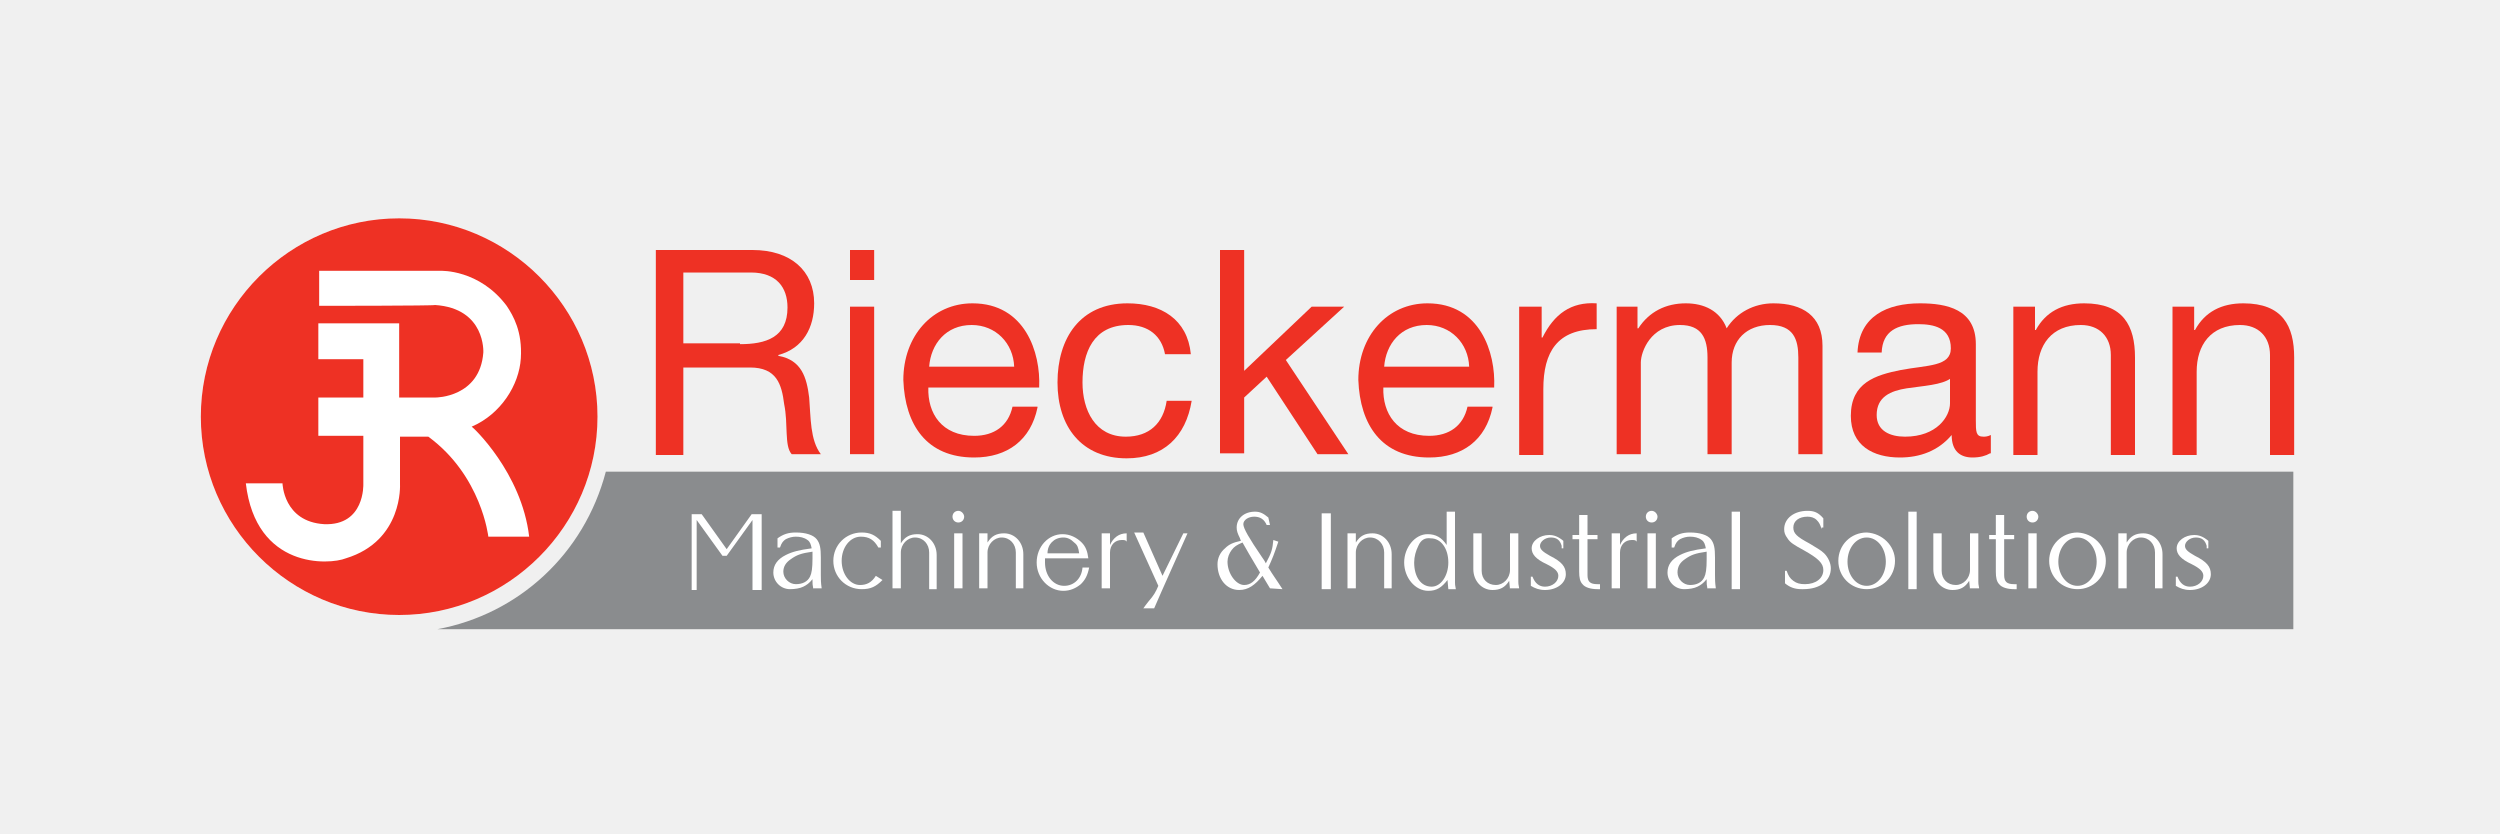
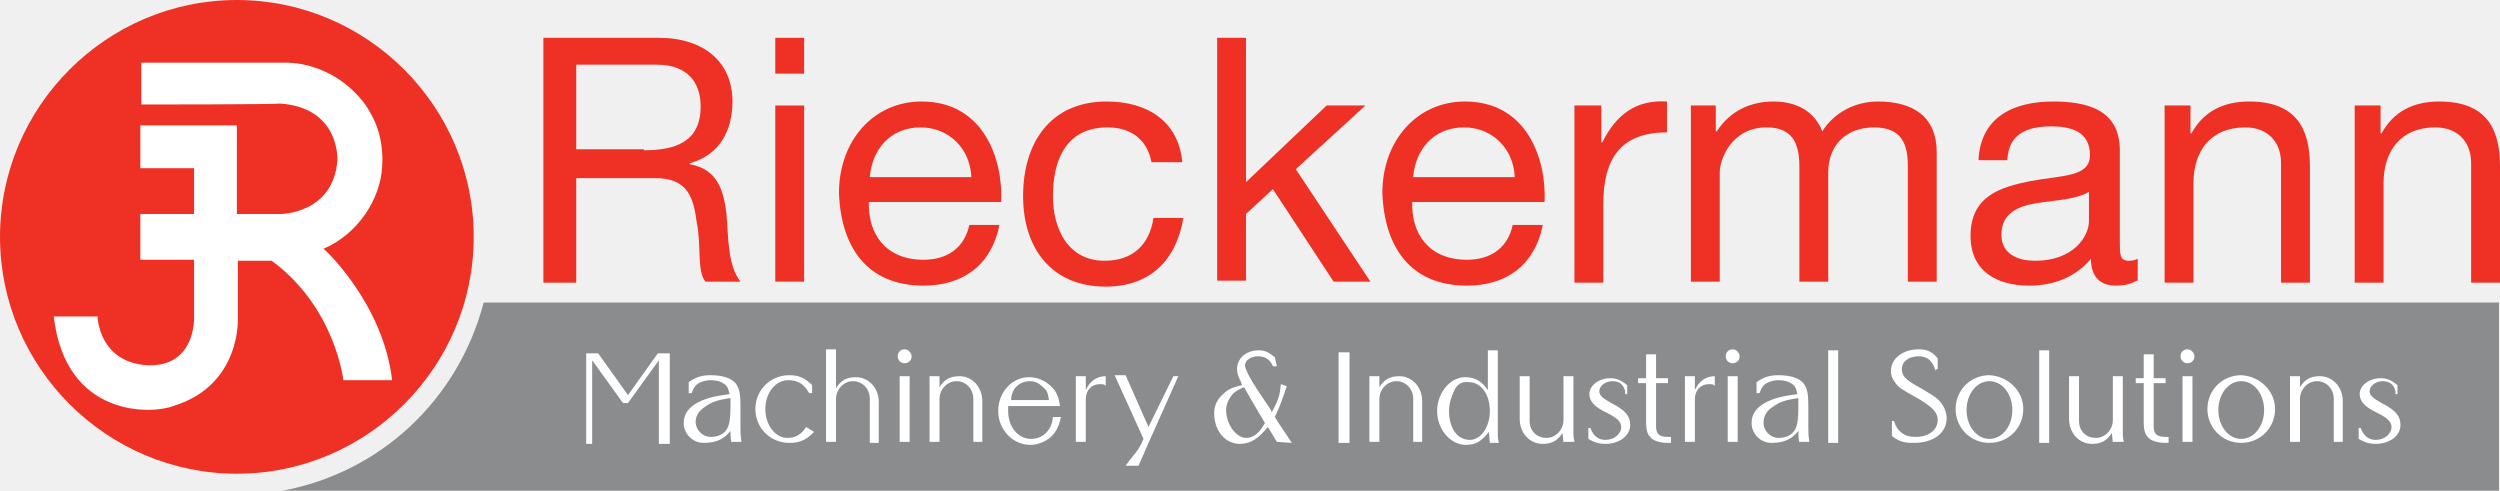
- <svg xmlns="http://www.w3.org/2000/svg" version="1.1" id="Layer_1" x="0px" y="0px" viewBox="0 0 300 100" style="enable-background:new 0 0 300 100;" xml:space="preserve">
+ <svg xmlns="http://www.w3.org/2000/svg" version="1.1" id="Layer_1" x="0px" y="0px" viewBox="24.1 26.2 251.2 49.3" style="enable-background:new 0 0 300 100;" xml:space="preserve">
  <style type="text/css">
	.st0{fill:#8A8C8E;}
	.st1{fill:#FFFFFF;}
	.st2{fill:#EE3124;}
</style>
  <g>
    <path class="st0" d="M275.2,56.6v18.9H52.5c9.7-1.8,17.6-9,20.2-18.9H275.2z" />
  </g>
  <g>
    <path class="st1" d="M90.3,70.7v-8.3l-3.1,4.3h-0.5l-3.1-4.3v8.4H83v-9.1h1.2l3,4.2l3-4.2h1.2v9.1H90.3z" />
    <path class="st1" d="M97.6,70.7c-0.1-0.5-0.1-0.7-0.1-1v-0.2c-0.4,0.5-0.7,0.7-1.1,0.9c-0.4,0.2-1,0.3-1.6,0.3c-1.1,0-2-0.9-2-2   c0-0.9,0.5-1.6,1.5-2.1c0.8-0.4,1.6-0.6,3.1-0.8c-0.1-0.5-0.2-0.8-0.5-1c-0.4-0.3-0.9-0.4-1.4-0.4c-0.4,0-0.8,0.1-1.2,0.3   c-0.3,0.2-0.5,0.4-0.7,1h-0.3v-1.1c0.7-0.5,1.3-0.7,2.2-0.7c1.2,0,2.1,0.3,2.5,0.8c0.4,0.5,0.5,1.1,0.5,2.2c0,0.1,0,0.3,0,0.6   c0,0.8,0,1.4,0,1.5c0,0.5,0,0.9,0.1,1.6H97.6z M97.5,66.2c-1.4,0.2-1.9,0.4-2.6,0.9C94.3,67.5,94,68,94,68.6c0,0.8,0.7,1.5,1.5,1.5   c0.8,0,1.4-0.3,1.7-0.9c0.2-0.4,0.3-1,0.3-2.2V66.2z" />
    <path class="st1" d="M105.9,69.6c-0.8,0.8-1.4,1.1-2.5,1.1c-1.9,0-3.4-1.5-3.4-3.4c0-1.9,1.5-3.4,3.4-3.4c1,0,1.6,0.3,2.3,1v0.8   h-0.3c-0.5-0.9-1.1-1.3-2.1-1.3c-1.3,0-2.3,1.3-2.3,2.9c0,1.6,1,2.9,2.2,2.9c0.8,0,1.4-0.3,1.9-1.1L105.9,69.6z" />
    <path class="st1" d="M111.5,70.7v-4.4c0-1-0.7-1.8-1.7-1.8c-0.9,0-1.7,0.8-1.7,1.8v4.3h-1v-9.3h1v3.9c0.5-0.8,1.1-1.1,2-1.1   c1.3,0,2.3,1.1,2.3,2.5v4.1H111.5z" />
    <path class="st1" d="M115.7,62c0,0.4-0.3,0.7-0.7,0.7c-0.4,0-0.7-0.3-0.7-0.7c0-0.4,0.3-0.7,0.7-0.7   C115.4,61.3,115.7,61.7,115.7,62z M114.5,70.7V64h1v6.6H114.5z" />
    <path class="st1" d="M121.9,70.7v-4.4c0-1-0.7-1.8-1.7-1.8c-0.9,0-1.7,0.8-1.7,1.8v4.3h-1V64h1v1.1c0.5-0.8,1.1-1.1,2-1.1   c1.3,0,2.3,1.1,2.3,2.5v4.1H121.9z" />
    <path class="st1" d="M130.7,68.1c-0.2,1-0.5,1.5-1,2c-0.6,0.5-1.3,0.8-2.1,0.8c-1.7,0-3.2-1.5-3.2-3.4c0-1.9,1.4-3.4,3.1-3.4   c0.9,0,1.7,0.4,2.3,1c0.5,0.5,0.7,1.1,0.8,1.9l-5.2,0c0,0.2,0,0.4,0,0.5c0,1.6,1,2.8,2.3,2.8c1.2,0,2.1-0.9,2.2-2.2H130.7z    M129.5,66.4c-0.1-0.7-0.2-1-0.6-1.3c-0.4-0.4-0.8-0.6-1.3-0.6c-1.1,0-1.9,0.8-1.9,1.9H129.5z" />
    <path class="st1" d="M135.2,65c-0.1-0.2-0.3-0.2-0.6-0.2c-0.8,0-1.4,0.6-1.4,1.5v4.3h-1V64h1v1.4c0.4-0.9,1.1-1.4,2-1.4V65z" />
    <path class="st1" d="M142.5,64c-1.2,2.7-3.1,6.9-4,9h-1.3c0.2-0.3,0.3-0.4,0.6-0.8c0.7-0.8,0.9-1.2,1.2-1.9l-2.9-6.4h1.1l2.3,5.2   L142,64H142.5z" />
    <path class="st1" d="M152.4,70.6c-0.6-1-0.6-1-0.9-1.5c-0.9,1.1-1.7,1.7-2.8,1.7c-1.5,0-2.6-1.3-2.6-3.1c0-0.7,0.3-1.4,0.9-1.9   c0.5-0.5,1-0.7,1.9-0.9c0-0.1-0.1-0.2-0.1-0.3c-0.3-0.6-0.4-0.9-0.4-1.3c0-1.1,0.9-1.9,2.2-1.9c0.6,0,1,0.2,1.6,0.7l0.2,0.9H152   c-0.3-0.7-0.8-1-1.5-1c-0.7,0-1.3,0.4-1.3,0.9c0,0.5,0.7,1.7,2.2,3.9c0.2,0.3,0.3,0.4,0.5,0.8c0.7-1.3,0.8-1.7,0.9-2.8l0.6,0.2   c-0.5,1.5-0.7,2-1.2,3.1c0.6,1,0.8,1.2,1.7,2.6L152.4,70.6z M149.1,65.1c-0.7,0.3-1,0.5-1.3,0.9c-0.3,0.4-0.5,0.9-0.5,1.4   c0,1.4,1,2.8,2,2.8c0.7,0,1.3-0.4,1.9-1.5c-0.4-0.7-0.9-1.5-1.3-2.2L149.1,65.1z" />
    <path class="st1" d="M158.6,70.7v-9.1h1.1v9.1H158.6z" />
    <path class="st1" d="M166.1,70.7v-4.4c0-1-0.7-1.8-1.7-1.8c-0.9,0-1.7,0.8-1.7,1.8v4.3h-1V64h1v1.1c0.5-0.8,1.1-1.1,2-1.1   c1.3,0,2.3,1.1,2.3,2.5v4.1H166.1z" />
    <path class="st1" d="M173.8,70.7l-0.1-1.1c-0.7,0.9-1.3,1.3-2.3,1.3c-1.6,0-2.9-1.6-2.9-3.4s1.3-3.4,2.8-3.4c1,0,1.7,0.4,2.3,1.3   v-4h1v8.5c0,0.2,0,0.3,0.1,0.8H173.8z M170.2,65.5c-0.3,0.6-0.5,1.3-0.5,2c0,1.7,0.8,2.9,2.1,2.9c1.1,0,2-1.3,2-2.9   c0-1.7-0.9-2.9-2.1-2.9C171,64.5,170.5,64.8,170.2,65.5z" />
    <path class="st1" d="M181.2,70.7l-0.1-1c-0.5,0.8-1.1,1.1-2,1.1c-1.3,0-2.3-1.1-2.3-2.5V64h1v4.5c0,1,0.7,1.7,1.7,1.7   c0.9,0,1.7-0.8,1.7-1.8V64h1v5.8c0,0.2,0,0.3,0.1,0.8H181.2z" />
    <path class="st1" d="M187.4,65.5c-0.2-0.7-0.6-1-1.3-1c-0.7,0-1.3,0.5-1.3,1c0,0.4,0.3,0.7,1.2,1.2c1.4,0.7,1.9,1.3,1.9,2.2   c0,1.1-1.1,1.9-2.5,1.9c-0.7,0-1.2-0.2-1.7-0.5v-1.1l0.2,0c0.3,0.8,0.8,1.2,1.5,1.2c0.9,0,1.6-0.6,1.6-1.3c0-0.5-0.4-0.9-1.4-1.4   c-1.3-0.6-1.8-1.2-1.8-1.9c0-0.9,1-1.6,2.1-1.6c0.6,0,1.1,0.2,1.7,0.7v0.9H187.4z" />
    <path class="st1" d="M192,70.7h-0.3c-0.8,0-1.5-0.2-1.8-0.6c-0.3-0.3-0.4-0.8-0.4-1.5v-3.9h-0.8v-0.5h0.8v-2.4h1v2.4h1.2v0.5h-1.2   V69c0,0.8,0.3,1.1,1.2,1.1h0.3V70.7z" />
    <path class="st1" d="M196.4,65c-0.1-0.2-0.3-0.2-0.6-0.2c-0.8,0-1.4,0.6-1.4,1.5v4.3h-1V64h1v1.4c0.4-0.9,1.1-1.4,2-1.4V65z" />
    <path class="st1" d="M198.9,62c0,0.4-0.3,0.7-0.7,0.7c-0.4,0-0.7-0.3-0.7-0.7c0-0.4,0.3-0.7,0.7-0.7   C198.6,61.3,198.9,61.7,198.9,62z M197.7,70.7V64h1v6.6H197.7z" />
    <path class="st1" d="M204.9,70.7c-0.1-0.5-0.1-0.7-0.1-1v-0.2c-0.4,0.5-0.7,0.7-1.1,0.9c-0.4,0.2-1,0.3-1.6,0.3c-1.1,0-2-0.9-2-2   c0-0.9,0.5-1.6,1.5-2.1c0.8-0.4,1.6-0.6,3.1-0.8c-0.1-0.5-0.2-0.8-0.5-1c-0.4-0.3-0.9-0.4-1.4-0.4c-0.4,0-0.8,0.1-1.2,0.3   c-0.3,0.2-0.5,0.4-0.7,1h-0.3v-1.1c0.7-0.5,1.3-0.7,2.2-0.7c1.2,0,2.1,0.3,2.5,0.8c0.4,0.5,0.5,1.1,0.5,2.2c0,0.1,0,0.3,0,0.6   c0,0.8,0,1.4,0,1.5c0,0.5,0,0.9,0.1,1.6H204.9z M204.8,66.2c-1.4,0.2-1.9,0.4-2.6,0.9c-0.6,0.4-0.9,0.9-0.9,1.6   c0,0.8,0.7,1.5,1.5,1.5c0.8,0,1.4-0.3,1.7-0.9c0.2-0.4,0.3-1,0.3-2.2V66.2z" />
    <path class="st1" d="M207.8,70.7v-9.3h1v9.3H207.8z" />
    <path class="st1" d="M218.6,63.5c-0.2-0.6-0.3-0.8-0.6-1.1c-0.3-0.3-0.7-0.4-1.1-0.4c-1,0-1.7,0.5-1.7,1.3c0,0.7,0.4,1.1,1.9,1.9   c0.8,0.5,1.4,0.8,1.8,1.2c0.5,0.5,0.8,1.2,0.8,1.8c0,1.5-1.3,2.5-3.3,2.5h-0.2c-0.8,0-1.4-0.2-2-0.7v-1.5l0.2,0   c0.2,0.6,0.4,0.9,0.8,1.2c0.4,0.3,0.8,0.4,1.4,0.4c1.3,0,2.2-0.7,2.2-1.7c0-0.8-0.6-1.4-2.4-2.4c-1.1-0.6-1.6-0.9-1.9-1.4   c-0.3-0.4-0.4-0.7-0.4-1.1c0-1.3,1.2-2.2,2.8-2.2c0.8,0,1.3,0.2,1.9,0.9v1.1H218.6z" />
    <path class="st1" d="M227.4,67.3c0,1.9-1.5,3.4-3.4,3.4c-1.9,0-3.4-1.5-3.4-3.4c0-1.9,1.5-3.4,3.4-3.4   C225.9,64,227.4,65.5,227.4,67.3z M221.7,67.4c0,1.6,1,2.9,2.3,2.9c1.3,0,2.3-1.3,2.3-2.9c0-1.6-1-2.9-2.3-2.9   C222.7,64.5,221.7,65.8,221.7,67.4z" />
    <path class="st1" d="M229,70.7v-9.3h1v9.3H229z" />
    <path class="st1" d="M236.4,70.7l-0.1-1c-0.5,0.8-1.1,1.1-2,1.1c-1.3,0-2.3-1.1-2.3-2.5V64h1v4.5c0,1,0.7,1.7,1.7,1.7   c0.9,0,1.7-0.8,1.7-1.8V64h1v5.8c0,0.2,0,0.3,0.1,0.8H236.4z" />
    <path class="st1" d="M242,70.7h-0.3c-0.8,0-1.5-0.2-1.8-0.6c-0.3-0.3-0.4-0.8-0.4-1.5v-3.9h-0.8v-0.5h0.8v-2.4h1v2.4h1.2v0.5h-1.2   V69c0,0.8,0.3,1.1,1.2,1.1h0.3V70.7z" />
    <path class="st1" d="M244.6,62c0,0.4-0.3,0.7-0.7,0.7c-0.4,0-0.7-0.3-0.7-0.7c0-0.4,0.3-0.7,0.7-0.7   C244.3,61.3,244.6,61.7,244.6,62z M243.4,70.7V64h1v6.6H243.4z" />
    <path class="st1" d="M252.7,67.3c0,1.9-1.5,3.4-3.4,3.4c-1.9,0-3.4-1.5-3.4-3.4c0-1.9,1.5-3.4,3.4-3.4   C251.2,64,252.7,65.5,252.7,67.3z M247,67.4c0,1.6,1,2.9,2.3,2.9c1.3,0,2.3-1.3,2.3-2.9c0-1.6-1-2.9-2.3-2.9   C248,64.5,247,65.8,247,67.4z" />
    <path class="st1" d="M258.6,70.7v-4.4c0-1-0.7-1.8-1.7-1.8c-0.9,0-1.7,0.8-1.7,1.8v4.3h-1V64h1v1.1c0.5-0.8,1.1-1.1,2-1.1   c1.3,0,2.3,1.1,2.3,2.5v4.1H258.6z" />
    <path class="st1" d="M264.8,65.5c-0.2-0.7-0.6-1-1.3-1c-0.7,0-1.3,0.5-1.3,1c0,0.4,0.3,0.7,1.2,1.2c1.4,0.7,1.9,1.3,1.9,2.2   c0,1.1-1.1,1.9-2.5,1.9c-0.7,0-1.2-0.2-1.7-0.5v-1.1l0.2,0c0.3,0.8,0.8,1.2,1.5,1.2c0.9,0,1.6-0.6,1.6-1.3c0-0.5-0.4-0.9-1.4-1.4   c-1.3-0.6-1.8-1.2-1.8-1.9c0-0.9,1-1.6,2.1-1.6c0.6,0,1.1,0.2,1.7,0.7v0.9H264.8z" />
  </g>
  <g>
    <path class="st2" d="M78.8,30h11.5c4.6,0,7.4,2.5,7.4,6.4c0,2.9-1.3,5.4-4.3,6.2v0.1c2.8,0.5,3.4,2.6,3.7,5   c0.2,2.4,0.1,5.1,1.4,6.8H95c-0.9-1-0.4-3.6-0.9-6c-0.3-2.4-0.9-4.4-4.1-4.4h-8v10.5h-3.3V30z M88.8,41.3c3.1,0,5.7-0.8,5.7-4.4   c0-2.4-1.3-4.2-4.4-4.2H82v8.5H88.8z" />
    <path class="st2" d="M104.9,33.6H102V30h2.9V33.6z M102,36.8h2.9v17.7H102V36.8z" />
    <path class="st2" d="M124.5,48.9c-0.8,3.9-3.6,6-7.6,6c-5.7,0-8.3-3.9-8.5-9.3c0-5.3,3.5-9.2,8.3-9.2c6.3,0,8.2,5.9,8,10.1h-13.3   c-0.1,3.1,1.6,5.8,5.5,5.8c2.4,0,4.1-1.2,4.6-3.5H124.5z M121.7,44c-0.1-2.8-2.2-5-5.1-5c-3.1,0-4.9,2.3-5.1,5H121.7z" />
    <path class="st2" d="M139.8,42.5c-0.4-2.2-2-3.5-4.4-3.5c-4.2,0-5.5,3.3-5.5,6.9c0,3.3,1.5,6.5,5.2,6.5c2.8,0,4.5-1.6,4.9-4.3h3   c-0.7,4.3-3.4,6.9-7.8,6.9c-5.4,0-8.3-3.8-8.3-9.1c0-5.3,2.7-9.5,8.4-9.5c4,0,7.2,1.9,7.6,6.1H139.8z" />
    <path class="st2" d="M146.4,30h2.9v14.5l8.1-7.7h3.9l-7,6.4l7.5,11.3h-3.7l-6.1-9.3l-2.7,2.5v6.7h-2.9V30z" />
    <path class="st2" d="M179.1,48.9c-0.8,3.9-3.6,6-7.6,6c-5.7,0-8.3-3.9-8.5-9.3c0-5.3,3.5-9.2,8.3-9.2c6.3,0,8.2,5.9,8,10.1h-13.3   c-0.1,3.1,1.6,5.8,5.5,5.8c2.4,0,4.1-1.2,4.6-3.5H179.1z M176.3,44c-0.1-2.8-2.2-5-5.1-5c-3.1,0-4.9,2.3-5.1,5H176.3z" />
    <path class="st2" d="M182.3,36.8h2.7v3.7h0.1c1.4-2.8,3.4-4.3,6.5-4.1v3.1c-4.7,0-6.4,2.7-6.4,7.2v7.9h-2.9V36.8z" />
    <path class="st2" d="M193.8,36.8h2.7v2.6h0.1c1.3-2,3.3-3,5.7-3c2.2,0,4.1,0.9,4.9,3c1.2-1.9,3.3-3,5.6-3c3.5,0,5.9,1.5,5.9,5.1v13   h-2.9V42.9c0-2.2-0.6-3.9-3.4-3.9c-2.8,0-4.6,1.8-4.6,4.5v11h-2.9V42.9c0-2.3-0.7-3.9-3.3-3.9c-3.5,0-4.7,3.2-4.7,4.5v11h-2.9V36.8   z" />
    <path class="st2" d="M238.8,54.4c-0.5,0.3-1.2,0.5-2.1,0.5c-1.5,0-2.5-0.8-2.5-2.7c-1.6,1.9-3.8,2.7-6.2,2.7c-3.2,0-5.9-1.4-5.9-5   c0-4,3-4.9,6-5.5c3.2-0.6,6-0.4,6-2.6c0-2.5-2.1-2.9-3.9-2.9c-2.5,0-4.3,0.8-4.4,3.4h-2.9c0.2-4.4,3.6-5.9,7.5-5.9   c3.2,0,6.7,0.7,6.7,4.9v9.1c0,1.4,0,2,0.9,2c0.2,0,0.5,0,0.9-0.2V54.4z M234.1,45.4c-1.1,0.8-3.3,0.9-5.3,1.2   c-1.9,0.3-3.6,1-3.6,3.2c0,1.9,1.6,2.6,3.4,2.6c3.8,0,5.4-2.4,5.4-4V45.4z" />
    <path class="st2" d="M241.5,36.8h2.7v2.8h0.1c1.2-2.2,3.2-3.2,5.8-3.2c4.7,0,6.1,2.7,6.1,6.5v11.7h-2.9v-12c0-2.2-1.4-3.6-3.6-3.6   c-3.5,0-5.2,2.4-5.2,5.6v10h-2.9V36.8z" />
    <path class="st2" d="M260.6,36.8h2.7v2.8h0.1c1.2-2.2,3.2-3.2,5.8-3.2c4.7,0,6.1,2.7,6.1,6.5v11.7h-2.9v-12c0-2.2-1.4-3.6-3.6-3.6   c-3.5,0-5.2,2.4-5.2,5.6v10h-2.9V36.8z" />
  </g>
  <g>
    <path class="st1" d="M47.9,26.2C61,26.2,71.7,36.9,71.7,50c0,13.1-10.7,23.8-23.8,23.8c-13.1,0-23.8-10.7-23.8-23.8   C24.1,36.9,34.8,26.2,47.9,26.2" />
    <path class="st2" d="M47.9,26.2c-13.1,0-23.8,10.7-23.8,23.8c0,13.1,10.7,23.8,23.8,23.8C61,73.8,71.7,63.1,71.7,50   C71.7,36.9,61,26.2,47.9,26.2" />
    <path class="st1" d="M38.3,36.7v-4.2h14.6c0,0,4.6-0.2,7.9,4.2c0.8,1.2,1.9,3.1,1.7,6.3c-0.2,3.2-2.4,6.7-5.9,8.2   c0.1,0,6,5.5,6.9,13.2c0,0-4.9,0-4.9,0s-0.8-7.3-7.2-12l-3.4,0v5.7c0,0,0.4,6.8-6.5,8.9c-2,0.8-10.8,1.3-12-9c0,0,4.4,0,4.4,0   s0.1,4.6,5,4.9c4.9,0.2,4.7-4.8,4.7-4.8l0-5.8h-5.4v-4.6h5.4v-4.6h-5.4v-4.3l9.7,0v8.9h4.4c0,0,5.3,0,5.7-5.4c0,0,0.3-5.3-5.8-5.7   C52.3,36.7,38.3,36.7,38.3,36.7" />
  </g>
</svg>
